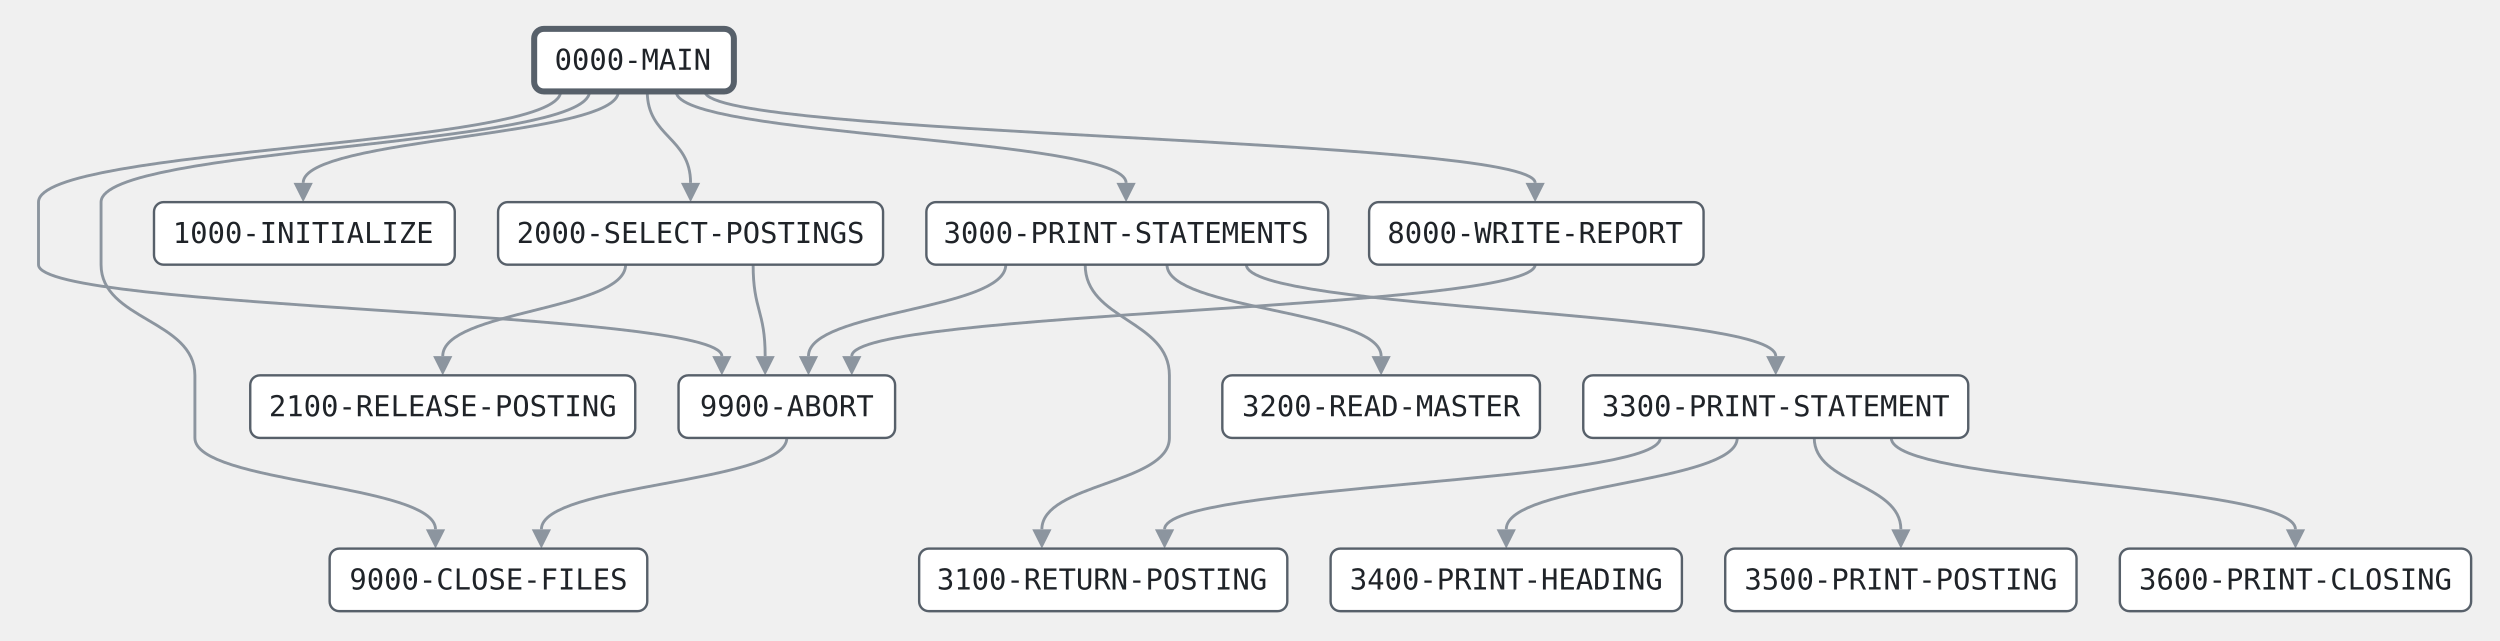
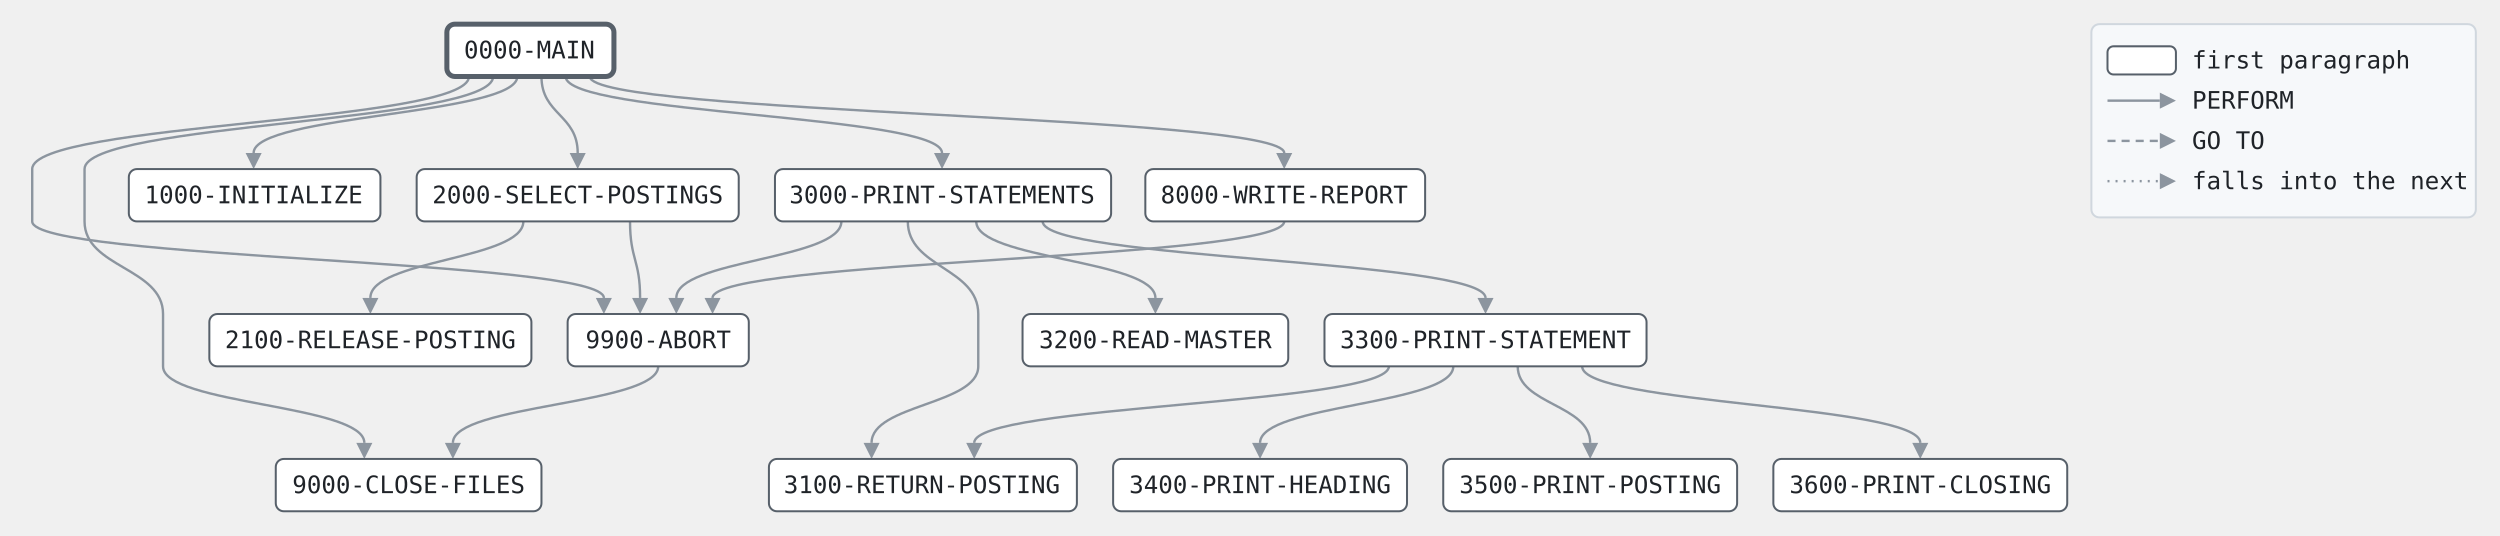
- <svg xmlns="http://www.w3.org/2000/svg" width="1039" height="266" viewBox="0 0 1039 266" font-family="ui-monospace, SFMono-Regular, Menlo, Consolas, monospace" font-size="12">
+ <svg xmlns="http://www.w3.org/2000/svg" width="1242" height="266" viewBox="0 0 1242 266" font-family="ui-monospace, SFMono-Regular, Menlo, Consolas, monospace" font-size="12">
  <style>
.box { fill: #ffffff; stroke: #57606a; stroke-width: 1 }
.box.emphasis { stroke-width: 2.5 }
.box.data { fill: #e8eef6; stroke: #8c959f }
.box.dashed { stroke-dasharray: 4 3 }
.label { fill: #1f2328 }
.edge { fill: none; stroke: #8c959f; stroke-width: 1.2 }
.edge.dashed { stroke-dasharray: 4 3 }
.edge.dotted { stroke-dasharray: 1 3 }
.head { fill: #8c959f }
+ .legend { fill: #f6f8fa; stroke: #d0d7de }
@media (prefers-color-scheme: dark) {
  .box { fill: #161b22; stroke: #8b949e }
  .box.data { fill: #1f2a3a; stroke: #6e7681 }
  .label { fill: #e6edf3 }
  .edge { stroke: #6e7681 }
  .head { fill: #6e7681 }
+   .legend { fill: #0d1117; stroke: #30363d }
}
</style>
  <defs>
    <marker id="arrow" viewBox="0 0 8 8" refX="0" refY="4" markerUnits="userSpaceOnUse" markerWidth="8" markerHeight="8" orient="auto-start-reverse">
      <path class="head" d="M0,0 L8,4 L0,8 z" />
    </marker>
  </defs>
  <path class="edge" d="M257,38 C257,57 126,57 126,76" marker-end="url(#arrow)" />
  <path class="edge" d="M269,38 C269,57 287,57 287,76" marker-end="url(#arrow)" />
  <path class="edge" d="M281,38 C281,57 468,57 468,76" marker-end="url(#arrow)" />
  <path class="edge" d="M233,38 C233,61 16,61 16,84 L16,110 C16,129 300,129 300,148" marker-end="url(#arrow)" />
  <path class="edge" d="M293,38 C293,57 638,57 638,76" marker-end="url(#arrow)" />
  <path class="edge" d="M245,38 C245,61 42,61 42,84 L42,110 C42,133 81,133 81,156 L81,182 C81,201 181,201 181,220" marker-end="url(#arrow)" />
  <path class="edge" d="M260,110 C260,129 184,129 184,148" marker-end="url(#arrow)" />
  <path class="edge" d="M313,110 C313,129 318,129 318,148" marker-end="url(#arrow)" />
  <path class="edge" d="M451,110 C451,133 486,133 486,156 L486,182 C486,201 433,201 433,220" marker-end="url(#arrow)" />
  <path class="edge" d="M485,110 C485,129 574,129 574,148" marker-end="url(#arrow)" />
  <path class="edge" d="M418,110 C418,129 336,129 336,148" marker-end="url(#arrow)" />
  <path class="edge" d="M518,110 C518,129 738,129 738,148" marker-end="url(#arrow)" />
  <path class="edge" d="M722,182 C722,201 626,201 626,220" marker-end="url(#arrow)" />
  <path class="edge" d="M754,182 C754,201 790,201 790,220" marker-end="url(#arrow)" />
  <path class="edge" d="M690,182 C690,201 484,201 484,220" marker-end="url(#arrow)" />
  <path class="edge" d="M786,182 C786,201 954,201 954,220" marker-end="url(#arrow)" />
  <path class="edge" d="M638,110 C638,129 354,129 354,148" marker-end="url(#arrow)" />
  <path class="edge" d="M327,182 C327,201 225,201 225,220" marker-end="url(#arrow)" />
  <a href="../../../pangaea/programs/STMTPRT.cbl#L208">
    <rect class="box emphasis" x="222" y="12" width="83" height="26" rx="4" />
    <text class="label" x="263" y="29" text-anchor="middle">0000-MAIN</text>
  </a>
  <a href="../../../pangaea/programs/STMTPRT.cbl#L226">
    <rect class="box" x="64" y="84" width="125" height="26" rx="4" />
    <text class="label" x="126" y="101" text-anchor="middle">1000-INITIALIZE</text>
  </a>
  <a href="../../../pangaea/programs/STMTPRT.cbl#L249">
    <rect class="box" x="207" y="84" width="160" height="26" rx="4" />
    <text class="label" x="287" y="101" text-anchor="middle">2000-SELECT-POSTINGS</text>
  </a>
  <a href="../../../pangaea/programs/STMTPRT.cbl#L268">
    <rect class="box" x="104" y="156" width="160" height="26" rx="4" />
    <text class="label" x="184" y="173" text-anchor="middle">2100-RELEASE-POSTING</text>
  </a>
  <a href="../../../pangaea/programs/STMTPRT.cbl#L282">
    <rect class="box" x="385" y="84" width="167" height="26" rx="4" />
    <text class="label" x="468" y="101" text-anchor="middle">3000-PRINT-STATEMENTS</text>
  </a>
  <a href="../../../pangaea/programs/STMTPRT.cbl#L299">
    <rect class="box" x="382" y="228" width="153" height="26" rx="4" />
    <text class="label" x="458" y="245" text-anchor="middle">3100-RETURN-POSTING</text>
  </a>
  <a href="../../../pangaea/programs/STMTPRT.cbl#L309">
    <rect class="box" x="508" y="156" width="132" height="26" rx="4" />
    <text class="label" x="574" y="173" text-anchor="middle">3200-READ-MASTER</text>
  </a>
  <a href="../../../pangaea/programs/STMTPRT.cbl#L319">
    <rect class="box" x="658" y="156" width="160" height="26" rx="4" />
    <text class="label" x="738" y="173" text-anchor="middle">3300-PRINT-STATEMENT</text>
  </a>
  <a href="../../../pangaea/programs/STMTPRT.cbl#L339">
    <rect class="box" x="553" y="228" width="146" height="26" rx="4" />
    <text class="label" x="626" y="245" text-anchor="middle">3400-PRINT-HEADING</text>
  </a>
  <a href="../../../pangaea/programs/STMTPRT.cbl#L368">
    <rect class="box" x="717" y="228" width="146" height="26" rx="4" />
    <text class="label" x="790" y="245" text-anchor="middle">3500-PRINT-POSTING</text>
  </a>
  <a href="../../../pangaea/programs/STMTPRT.cbl#L393">
    <rect class="box" x="881" y="228" width="146" height="26" rx="4" />
    <text class="label" x="954" y="245" text-anchor="middle">3600-PRINT-CLOSING</text>
  </a>
  <a href="../../../pangaea/programs/STMTPRT.cbl#L407">
    <rect class="box" x="569" y="84" width="139" height="26" rx="4" />
    <text class="label" x="638" y="101" text-anchor="middle">8000-WRITE-REPORT</text>
  </a>
  <a href="../../../pangaea/programs/STMTPRT.cbl#L446">
    <rect class="box" x="137" y="228" width="132" height="26" rx="4" />
    <text class="label" x="203" y="245" text-anchor="middle">9000-CLOSE-FILES</text>
  </a>
  <a href="../../../pangaea/programs/STMTPRT.cbl#L450">
    <rect class="box" x="282" y="156" width="90" height="26" rx="4" />
    <text class="label" x="327" y="173" text-anchor="middle">9900-ABORT</text>
  </a>
+   <g class="legend-keys">
+     <rect class="legend" x="1039" y="12" width="191" height="96" rx="4" />
+     <rect class="box" x="1047" y="23" width="34" height="14" rx="3" />
+     <text class="label" x="1089" y="34">first paragraph</text>
+     <path class="edge" d="M1047,50 L1073,50" marker-end="url(#arrow)" />
+     <text class="label" x="1089" y="54">PERFORM</text>
+     <path class="edge dashed" d="M1047,70 L1073,70" marker-end="url(#arrow)" />
+     <text class="label" x="1089" y="74">GO TO</text>
+     <path class="edge dotted" d="M1047,90 L1073,90" marker-end="url(#arrow)" />
+     <text class="label" x="1089" y="94">falls into the next</text>
+   </g>
</svg>
